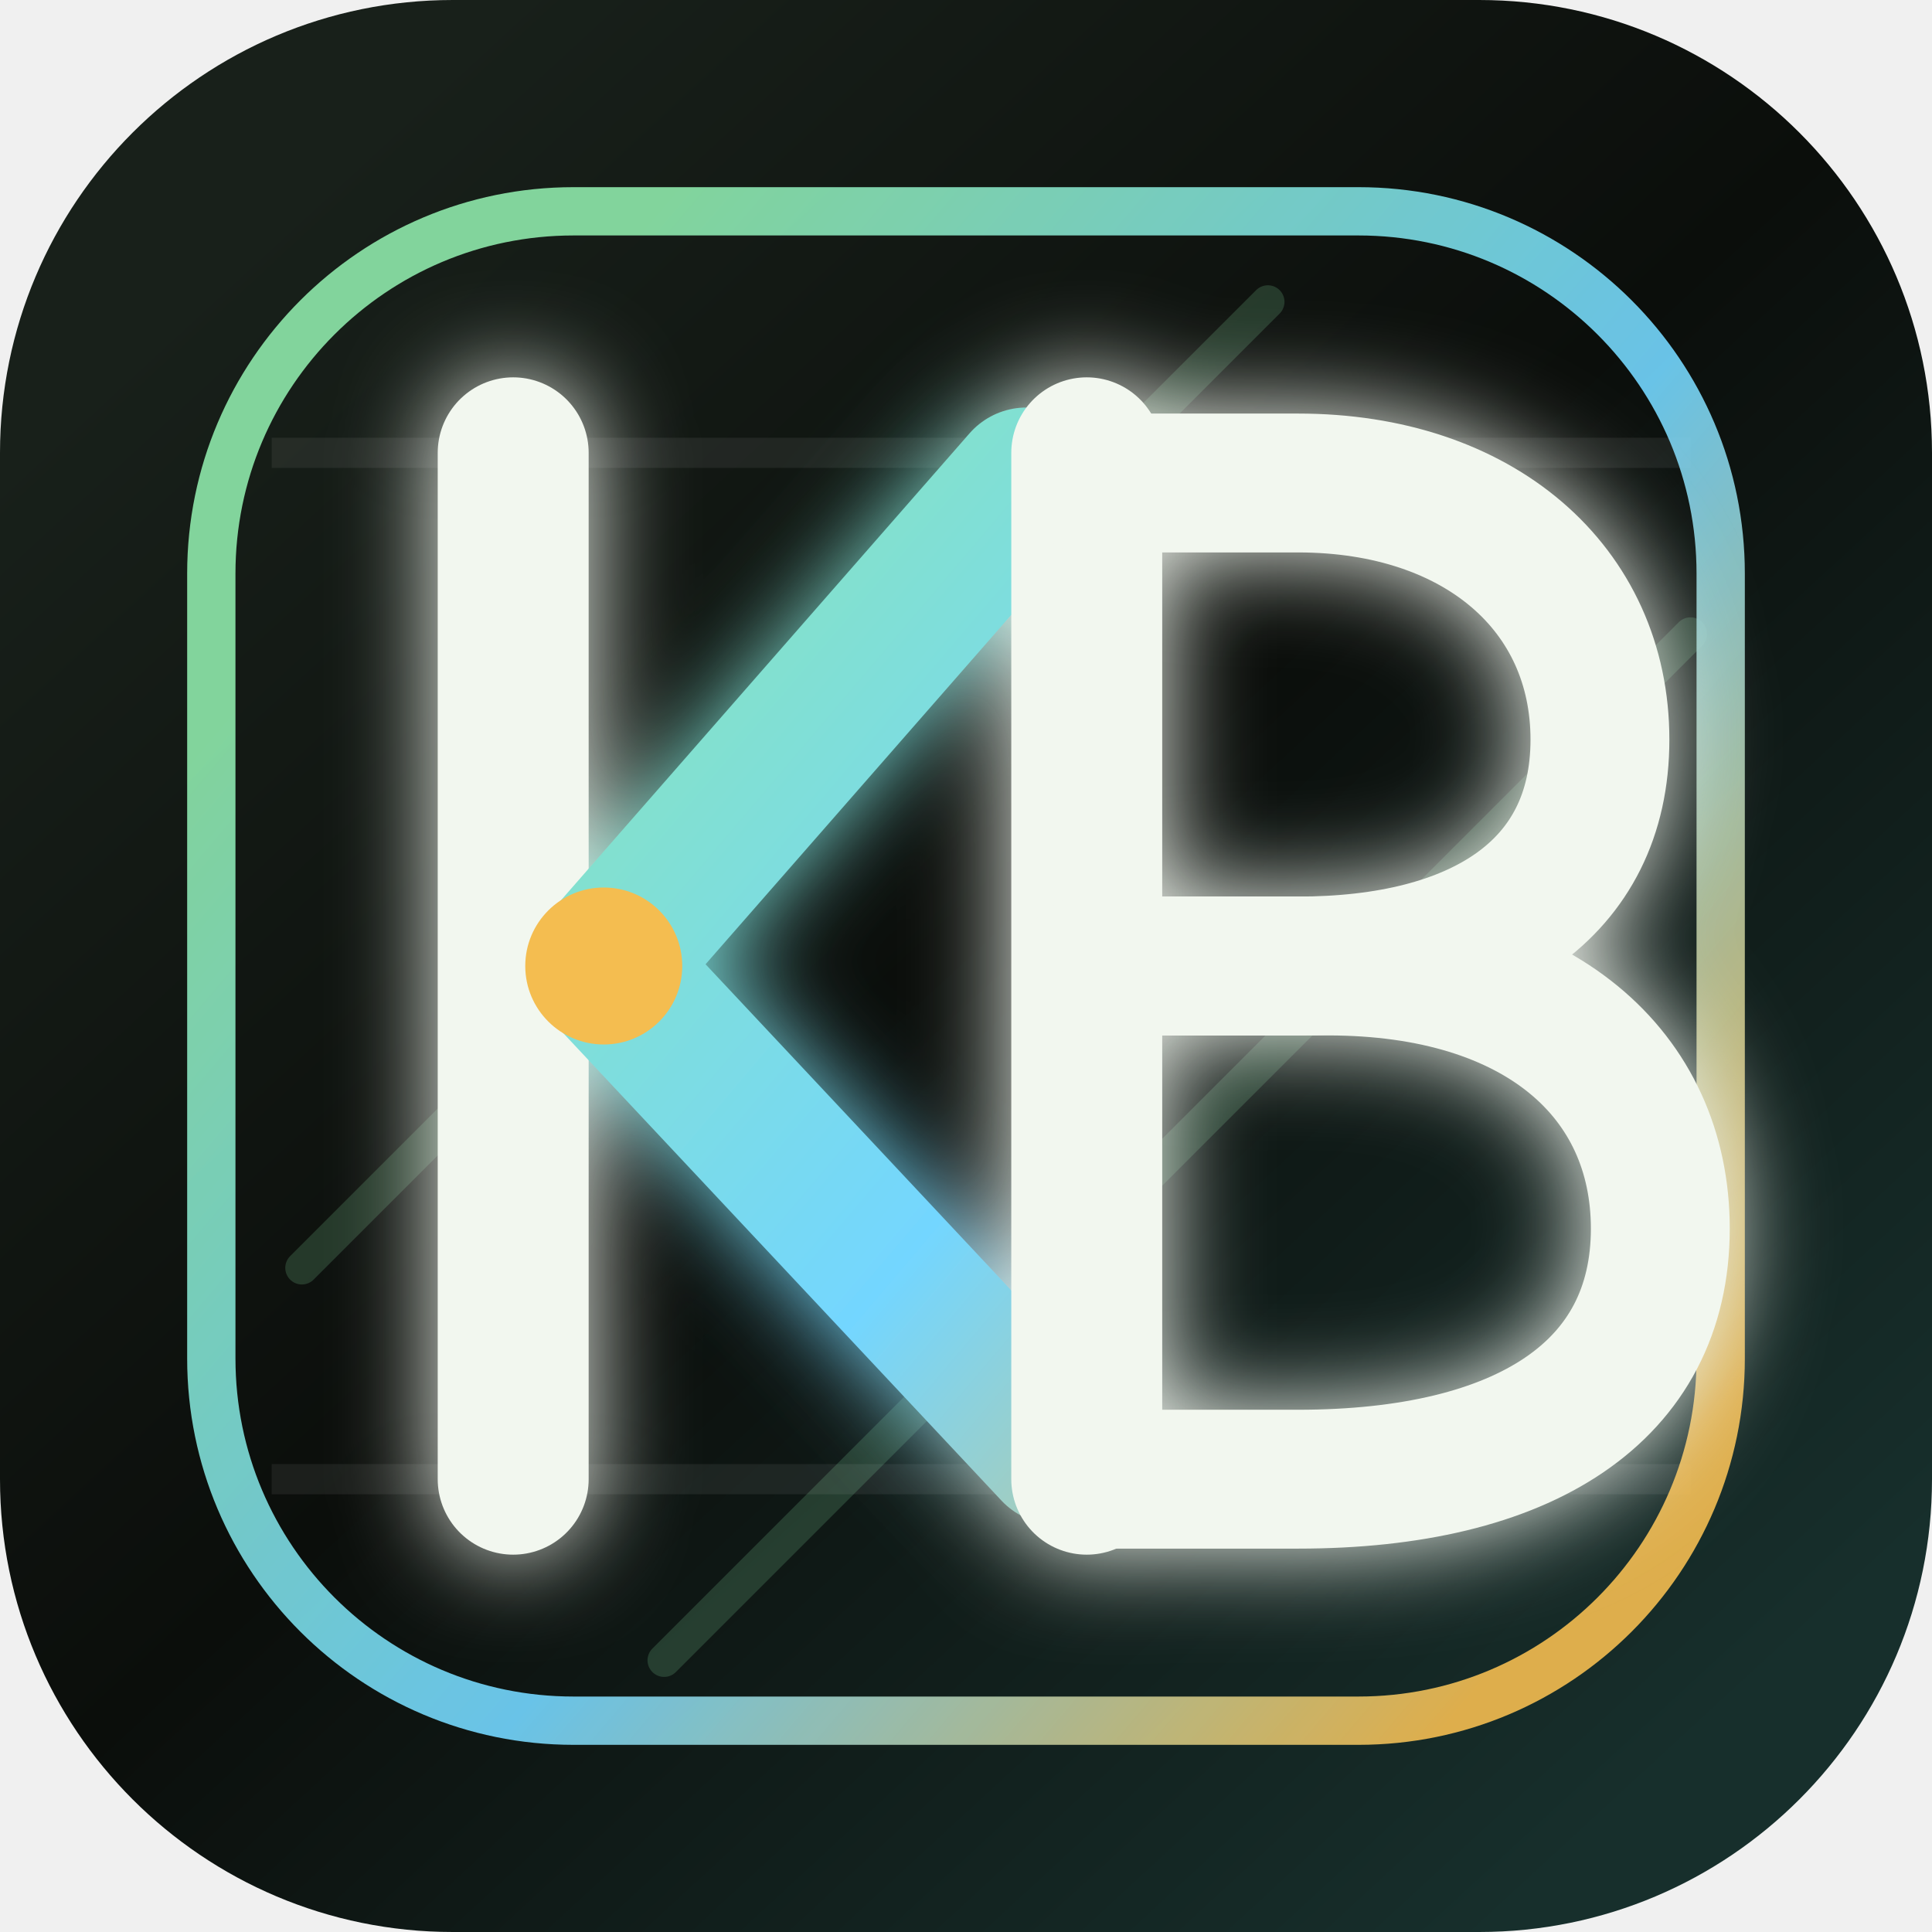
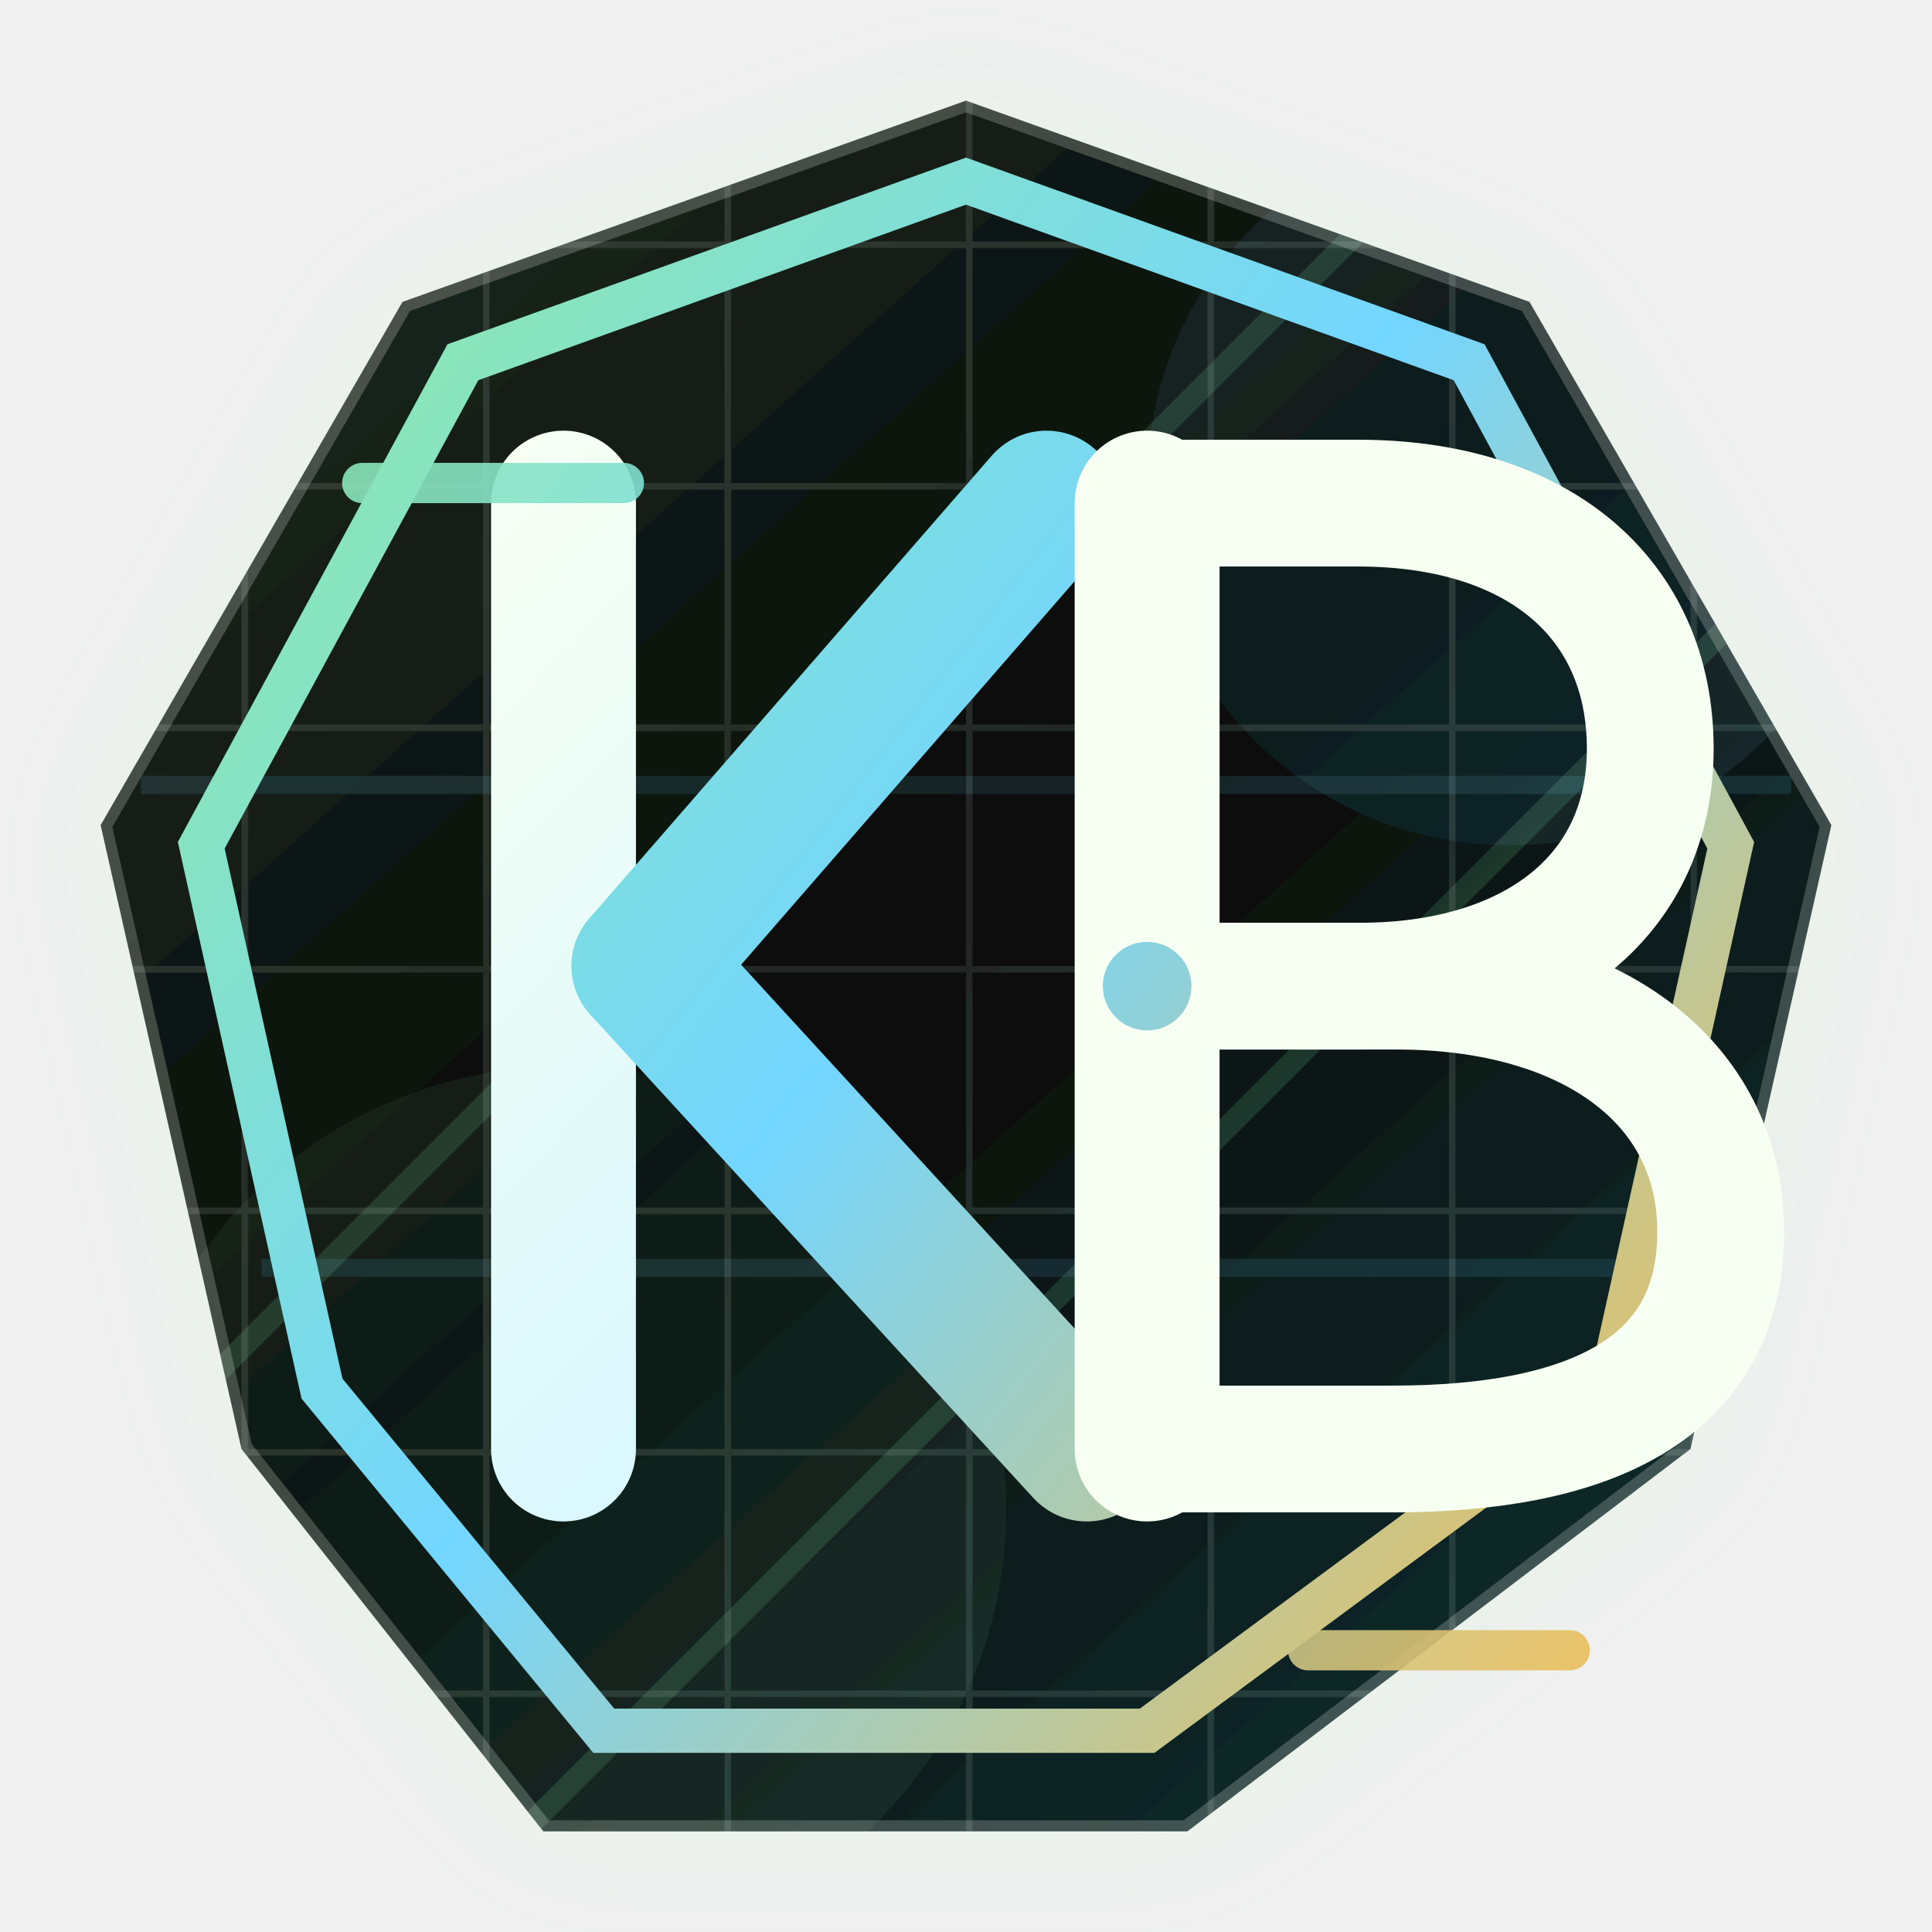
- <svg xmlns="http://www.w3.org/2000/svg" viewBox="0 0 64 64" role="img" aria-label="KB">
+ <svg xmlns="http://www.w3.org/2000/svg" viewBox="0 0 96 96" role="img" aria-label="Kagan Bagdemir KB logo">
  <defs>
-     <linearGradient id="kb-bg" x1="9" y1="7" x2="56" y2="58" gradientUnits="userSpaceOnUse">
-       <stop offset="0" stop-color="#18201a" />
-       <stop offset="0.48" stop-color="#0b0e0b" />
-       <stop offset="1" stop-color="#172f2c" />
+     <linearGradient id="badge-fill" x1="14" y1="10" x2="84" y2="88" gradientUnits="userSpaceOnUse">
+       <stop offset="0" stop-color="#1c281f" />
+       <stop offset="0.46" stop-color="#070b08" />
+       <stop offset="1" stop-color="#102f31" />
    </linearGradient>
-     <linearGradient id="kb-accent" x1="14" y1="16" x2="54" y2="50" gradientUnits="userSpaceOnUse">
+     <linearGradient id="edge" x1="12" y1="18" x2="88" y2="77" gradientUnits="userSpaceOnUse">
      <stop offset="0" stop-color="#8ee8ab" />
-       <stop offset="0.55" stop-color="#73d6ff" />
+       <stop offset="0.46" stop-color="#73d6ff" />
      <stop offset="1" stop-color="#f4bd50" />
    </linearGradient>
-     <filter id="kb-glow" x="-30%" y="-30%" width="160%" height="160%">
-       <feGaussianBlur stdDeviation="1.6" result="blur" />
-       <feMerge>
-         <feMergeNode in="blur" />
-         <feMergeNode in="SourceGraphic" />
-       </feMerge>
+     <linearGradient id="mono" x1="26" y1="22" x2="80" y2="74" gradientUnits="userSpaceOnUse">
+       <stop offset="0" stop-color="#f7fff3" />
+       <stop offset="0.58" stop-color="#d7f7ff" />
+       <stop offset="1" stop-color="#8ee8ab" />
+     </linearGradient>
+     <pattern id="grid" width="12" height="12" patternUnits="userSpaceOnUse">
+       <path d="M12 0H0V12" fill="none" stroke="#f2f7ef" stroke-width="0.65" opacity="0.12" />
+     </pattern>
+     <filter id="depth" x="-24%" y="-24%" width="148%" height="148%">
+       <feDropShadow dx="0" dy="8" stdDeviation="6" flood-color="#000000" flood-opacity="0.42" />
+       <feDropShadow dx="0" dy="0" stdDeviation="3" flood-color="#8ee8ab" flood-opacity="0.16" />
    </filter>
+     <clipPath id="badge-clip">
+       <path d="M48 5 76 15 91 41 84 72 59 91H27L12 72 5 41 20 15Z" />
+     </clipPath>
  </defs>
-   <rect width="64" height="64" rx="15" fill="url(#kb-bg)" />
-   <path d="M10 42 42 10M22 55 56 21" stroke="#8ee8ab" stroke-width="1.1" stroke-linecap="round" opacity="0.18" />
-   <path d="M9 49H56M9 15H56" stroke="#ffffff" stroke-width="1" opacity="0.07" />
-   <rect x="7" y="7" width="50" height="50" rx="12" fill="none" stroke="url(#kb-accent)" stroke-width="1.6" opacity="0.9" />
-   <g fill="none" stroke-linecap="round" stroke-linejoin="round" filter="url(#kb-glow)">
-     <path d="M17 15V49" stroke="#f2f7ef" stroke-width="5" />
-     <path d="M20 32 34 16M20 32 35 48" stroke="url(#kb-accent)" stroke-width="5" />
-     <path d="M36 15V49" stroke="#f2f7ef" stroke-width="5" />
-     <path d="M36 16H43C49 16 53 19.5 53 24.5S49 32 43 32H36" stroke="#f2f7ef" stroke-width="4.6" />
-     <path d="M36 32H44C51 32 55 35.6 55 40.7 55 46.1 50.5 49 43 49H36" stroke="#f2f7ef" stroke-width="4.6" />
+   <g filter="url(#depth)">
+     <path d="M48 5 76 15 91 41 84 72 59 91H27L12 72 5 41 20 15Z" fill="url(#badge-fill)" />
+     <g clip-path="url(#badge-clip)">
+       <rect width="96" height="96" fill="url(#grid)" />
+       <path d="M8 71 72 7M25 92 93 24" stroke="#8ee8ab" stroke-width="1.1" opacity="0.16" />
+       <path d="M7 39H89M13 63H83" stroke="#73d6ff" stroke-width="0.9" opacity="0.12" />
+       <circle cx="75" cy="24" r="18" fill="#73d6ff" opacity="0.08" />
+       <circle cx="28" cy="75" r="22" fill="#8ee8ab" opacity="0.07" />
+     </g>
+     <path d="M48 5 76 15 91 41 84 72 59 91H27L12 72 5 41 20 15Z" fill="none" stroke="#f2f7ef" stroke-width="1.1" opacity="0.22" />
+     <path d="M48 9 73 18 86 42 80 69 57 86H30L16 69 10 42 23 18Z" fill="none" stroke="url(#edge)" stroke-width="2.2" />
  </g>
-   <circle cx="20" cy="32" r="2.6" fill="#f4bd50" />
+   <g fill="none" stroke-linecap="round" stroke-linejoin="round">
+     <path d="M28 25V72" stroke="url(#mono)" stroke-width="7.2" />
+     <path d="M32 48 52 25M32 48 54 72" stroke="url(#edge)" stroke-width="7.2" />
+     <path d="M57 25V72" stroke="#f7fff3" stroke-width="7.2" />
+     <path d="M57 25H67.5C76.4 25 82 29.7 82 37.2 82 44.7 76 49 67.6 49H57" stroke="#f7fff3" stroke-width="6.3" />
+     <path d="M57 49H69.4C79 49 85.5 53.7 85.5 61.2 85.5 69.2 78.7 72 69.2 72H57" stroke="#f7fff3" stroke-width="6.3" />
+   </g>
+   <g fill="url(#edge)">
+     <circle cx="32" cy="48" r="3.6" />
+     <circle cx="57" cy="49" r="2.2" />
+   </g>
+   <path d="M18 24H31M65 82H78" stroke="url(#edge)" stroke-width="2" stroke-linecap="round" opacity="0.9" />
</svg>
